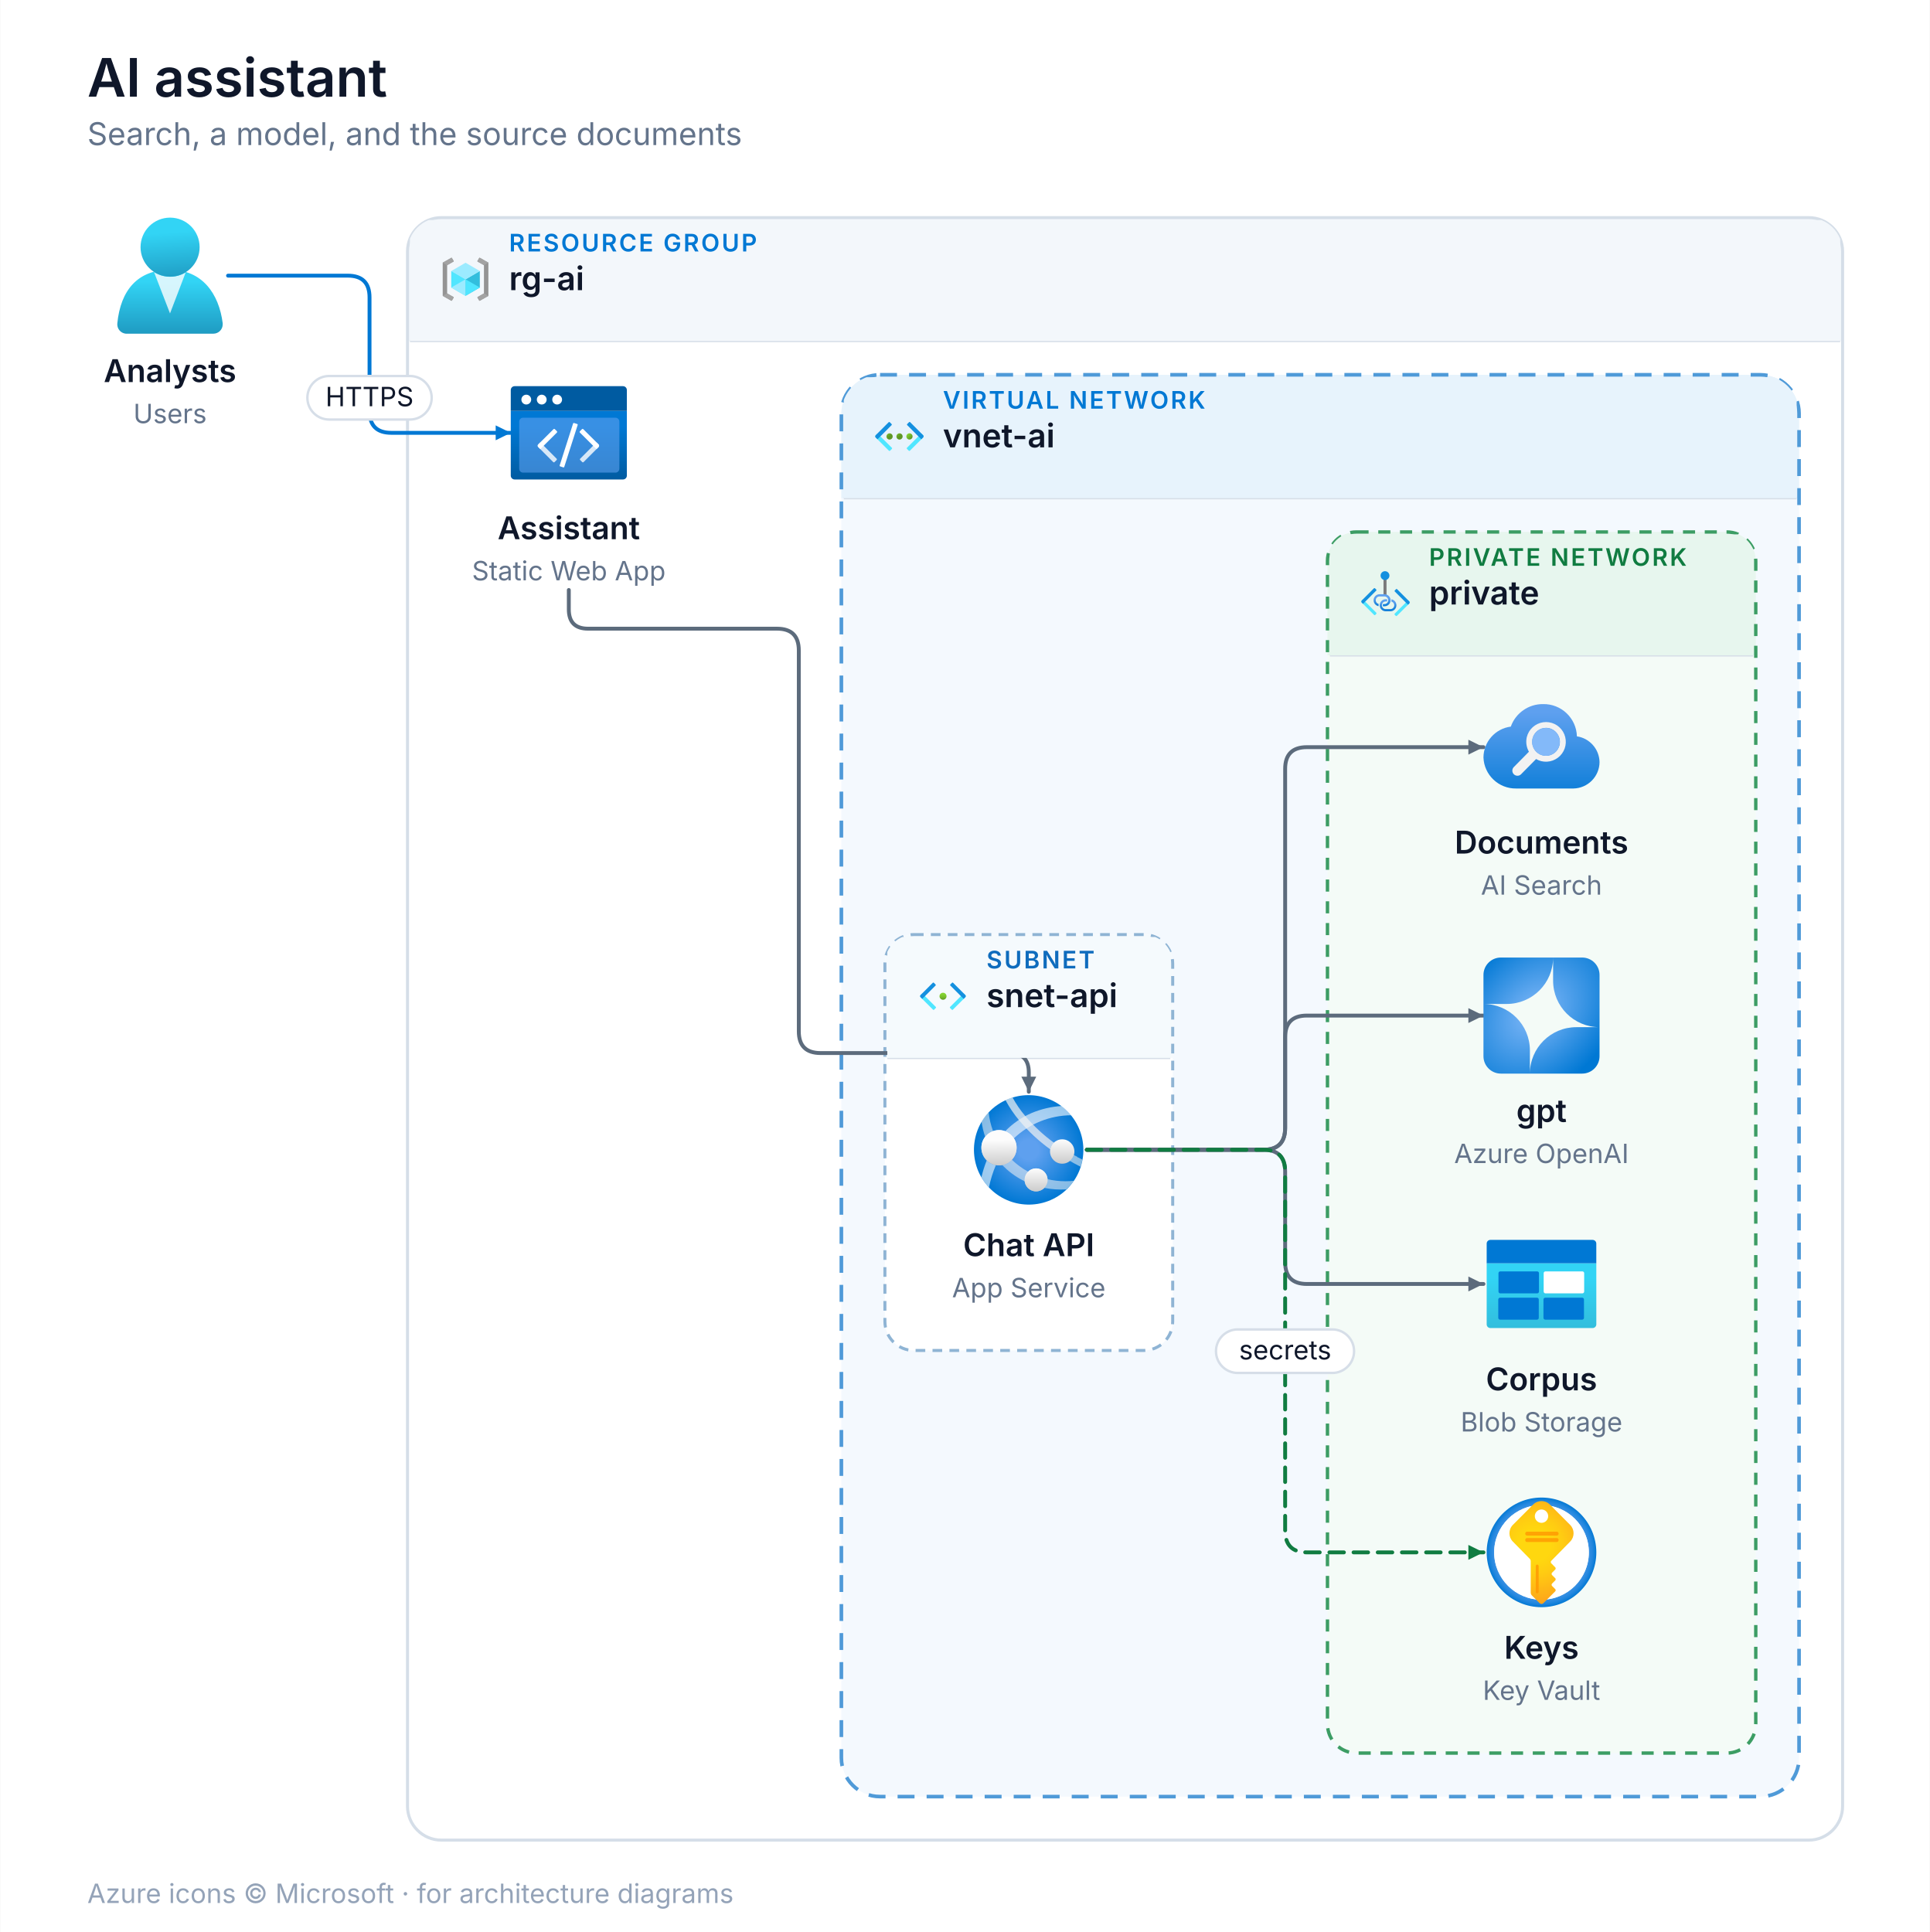
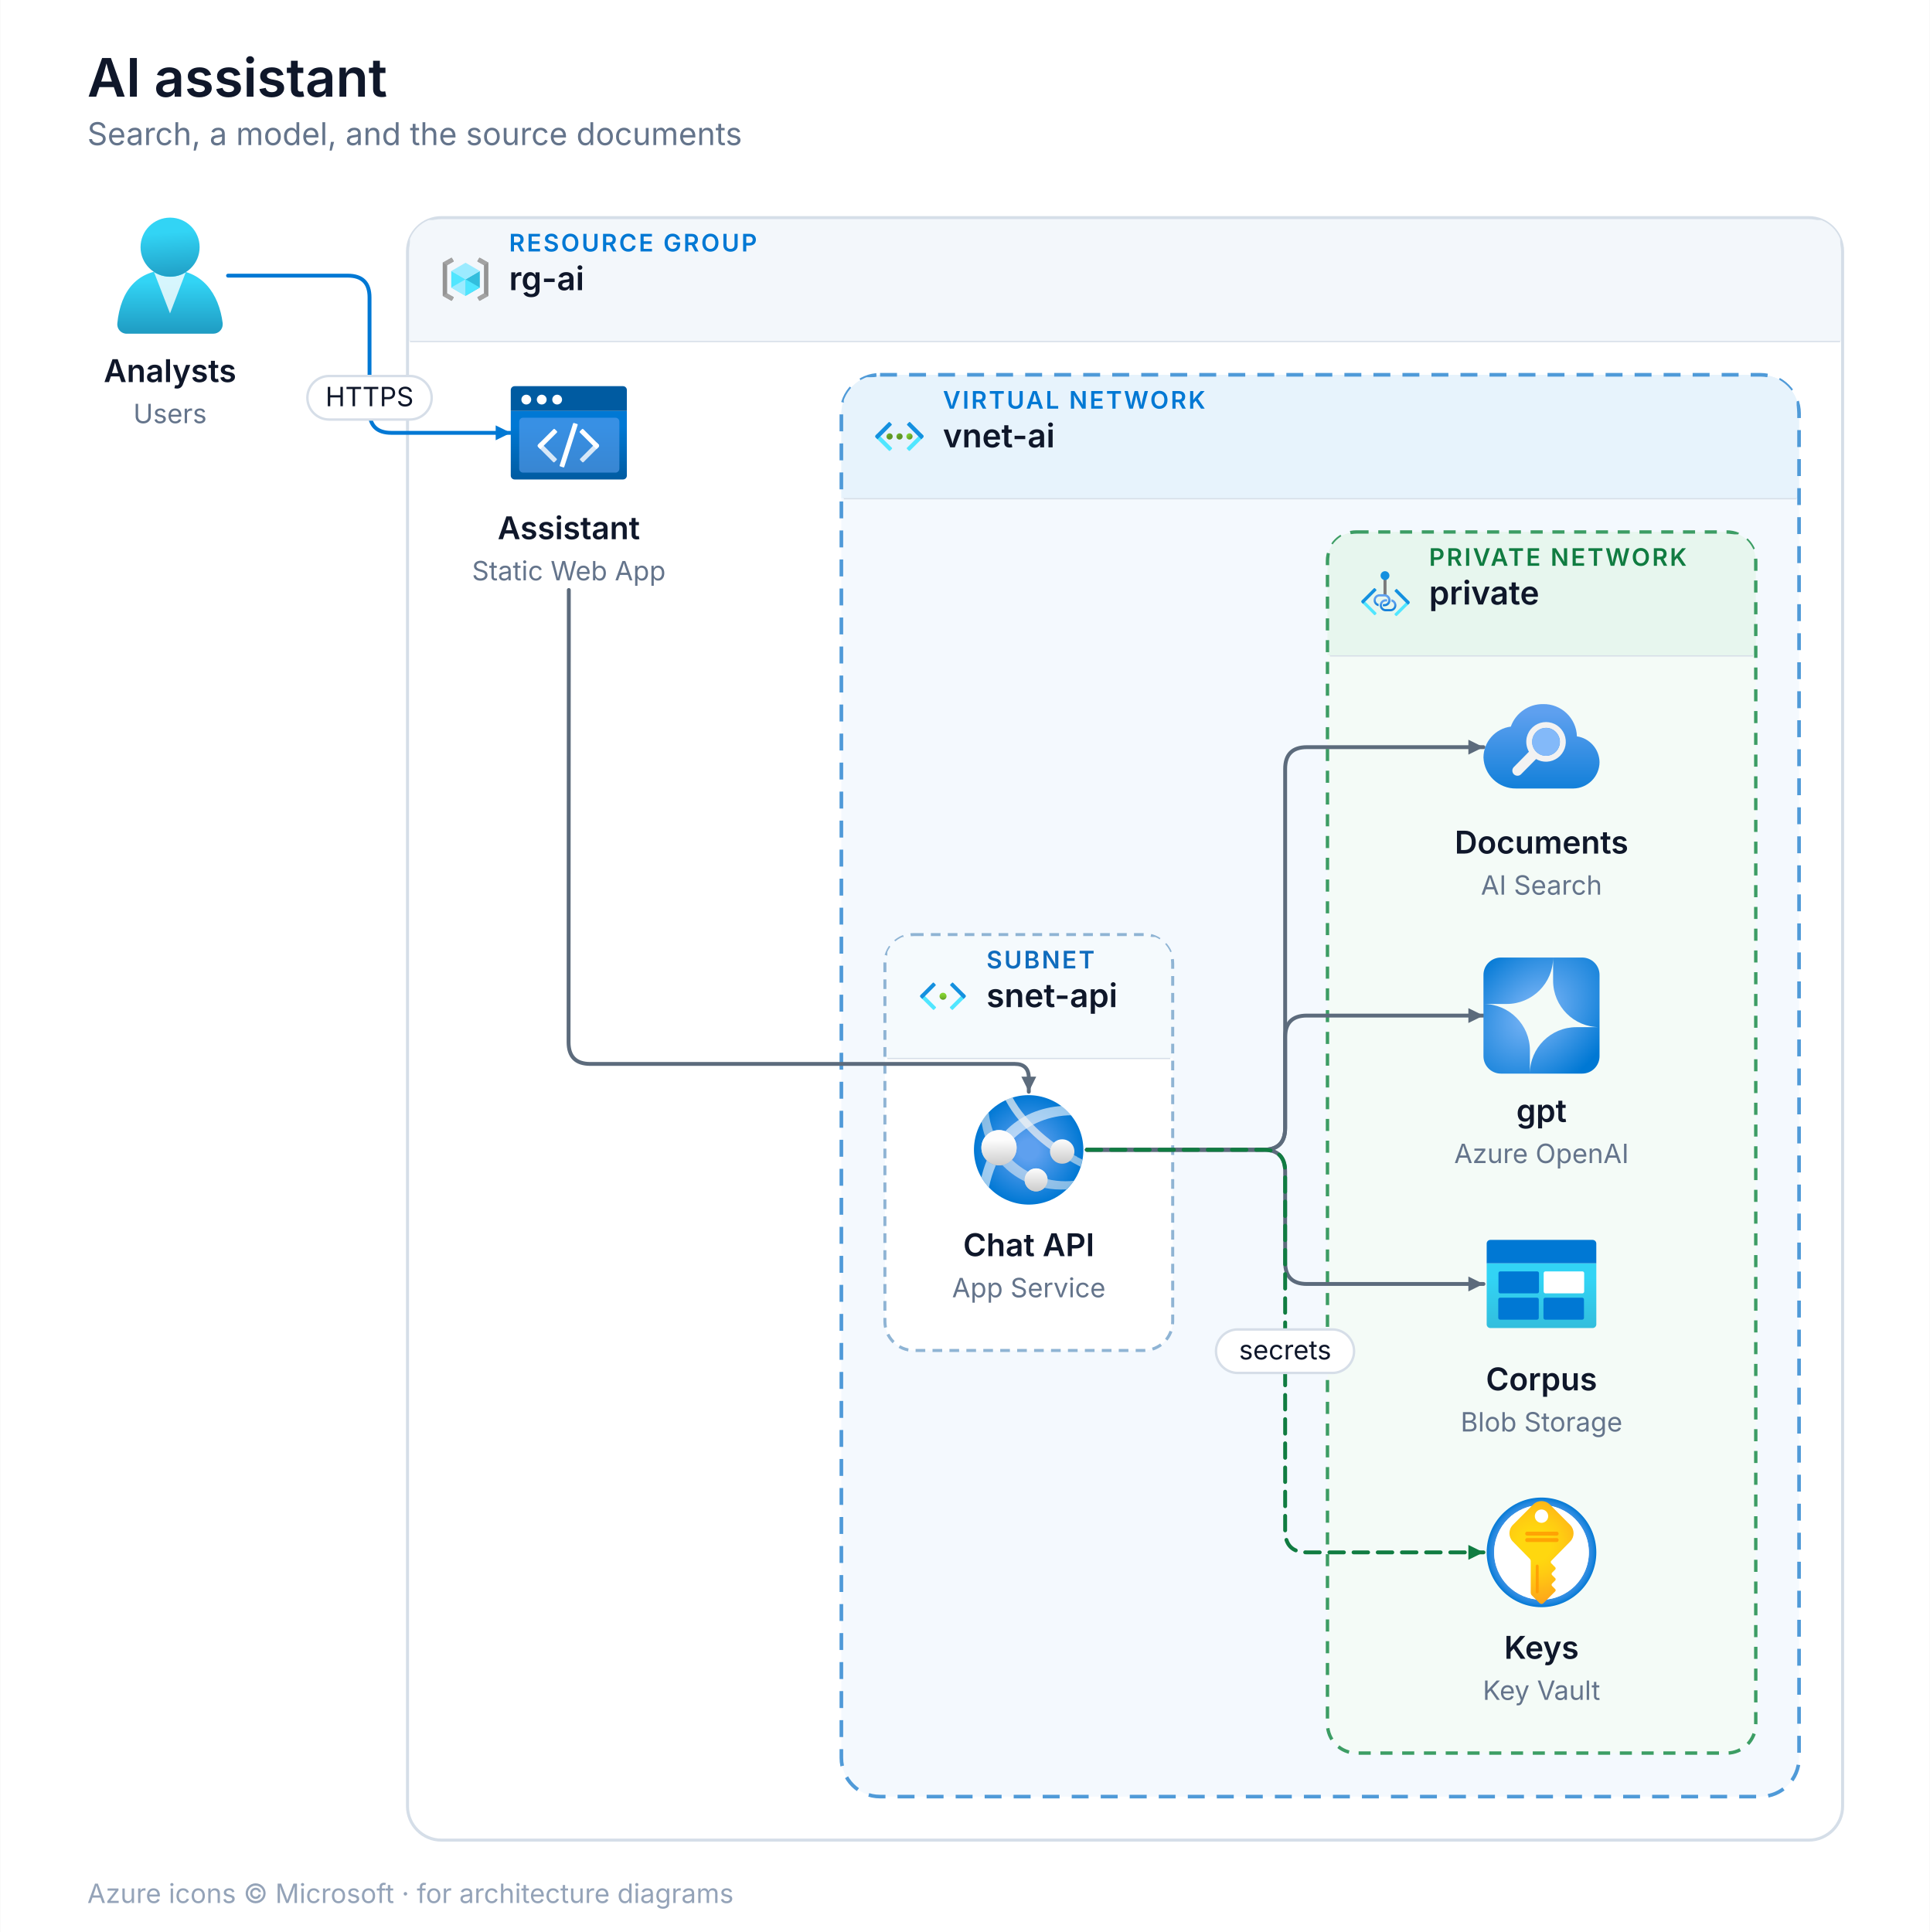
<svg xmlns="http://www.w3.org/2000/svg" width="798" height="799" viewBox="0 0 797.8 799.0" role="img" text-rendering="optimizeLegibility">
  <rect width="100%" height="100%" fill="#FFFFFF" />
  <defs>
    <marker id="arrow-0078D4" viewBox="0 0 10 10" refX="8.6" refY="5" markerWidth="8" markerHeight="8" orient="auto-start-reverse" markerUnits="userSpaceOnUse">
      <path d="M0.8 1.15 L8.6 5 L0.8 8.85 Z" fill="#0078D4" />
    </marker>
    <marker id="arrow-107C41" viewBox="0 0 10 10" refX="8.6" refY="5" markerWidth="8" markerHeight="8" orient="auto-start-reverse" markerUnits="userSpaceOnUse">
      <path d="M0.8 1.15 L8.6 5 L0.8 8.85 Z" fill="#107C41" />
    </marker>
    <marker id="arrow-5C6B7C" viewBox="0 0 10 10" refX="8.6" refY="5" markerWidth="8" markerHeight="8" orient="auto-start-reverse" markerUnits="userSpaceOnUse">
      <path d="M0.8 1.15 L8.6 5 L0.8 8.85 Z" fill="#5C6B7C" />
    </marker>
    <clipPath id="clip1">
      <rect x="168.4" y="90.0" width="593.4" height="671.0" rx="14" />
    </clipPath>
    <clipPath id="clip2">
      <rect x="347.8" y="155.0" width="396.0" height="588.0" rx="16" />
    </clipPath>
    <clipPath id="clip3">
      <rect x="365.8" y="386.5" width="119.0" height="172.0" rx="12" />
    </clipPath>
    <clipPath id="clip4">
      <rect x="548.8" y="220.0" width="177.1" height="505.0" rx="12" />
    </clipPath>
  </defs>
  <g clip-path="url(#clip1)">
    <rect x="168.4" y="90.0" width="593.4" height="671.0" fill="#FFFFFF" />
    <rect x="168.4" y="90.0" width="593.4" height="51.0" fill="#F3F7FB" />
  </g>
  <rect x="168.4" y="90.0" width="593.4" height="671.0" rx="14" ry="14" fill="none" stroke="#D5DEE8" stroke-width="1.25" />
  <line x1="169.4" y1="141.0" x2="760.8" y2="141.0" stroke="#D6DEE8" stroke-width="1" />
  <g clip-path="url(#clip2)">
    <rect x="347.8" y="155.0" width="396.0" height="588.0" fill="#F4F9FE" />
    <rect x="347.8" y="155.0" width="396.0" height="51.0" fill="#E7F3FC" />
  </g>
  <rect x="347.8" y="155.0" width="396.0" height="588.0" rx="16" ry="16" fill="none" stroke="#4F9AD8" stroke-width="1.5" stroke-dasharray="7 5" />
  <line x1="348.8" y1="206.0" x2="742.8" y2="206.0" stroke="#D6DEE8" stroke-width="1" />
  <g clip-path="url(#clip3)">
    <rect x="365.8" y="386.5" width="119.0" height="172.0" fill="#FFFFFF" />
    <rect x="365.8" y="386.5" width="119.0" height="51.0" fill="#F5FAFD" />
  </g>
  <rect x="365.8" y="386.5" width="119.0" height="172.0" rx="12" ry="12" fill="none" stroke="#8FB4D4" stroke-width="1.25" stroke-dasharray="4 3" />
  <line x1="366.8" y1="437.5" x2="483.8" y2="437.5" stroke="#D6DEE8" stroke-width="1" />
  <g clip-path="url(#clip4)">
    <rect x="548.8" y="220.0" width="177.1" height="505.0" fill="#F4FBF7" />
    <rect x="548.8" y="220.0" width="177.1" height="51.0" fill="#E7F6EE" />
  </g>
  <rect x="548.8" y="220.0" width="177.1" height="505.0" rx="12" ry="12" fill="none" stroke="#3C9D64" stroke-width="1.4" stroke-dasharray="5 4" />
  <line x1="549.8" y1="271.0" x2="724.8" y2="271.0" stroke="#D6DEE8" stroke-width="1" />
  <path d="M 94.2 114.0 L 143.7 114.0 Q 152.7 114.0 152.7 123.0 L 152.7 170.0 Q 152.7 179.0 161.7 179.0 L 211.1 179.0" fill="none" stroke="#0078D4" stroke-width="1.6" stroke-linecap="round" stroke-linejoin="round" marker-end="url(#arrow-0078D4)" />
-   <path d="M 235.1 244.0 L 235.1 252.0 Q 235.1 260.0 243.1 260.0 L 321.2 260.0 Q 330.2 260.0 330.2 269.0 L 330.2 426.5 Q 330.2 435.5 339.2 435.5 L 417.3 435.5 Q 425.3 435.5 425.3 443.5 L 425.3 451.5" fill="none" stroke="#5C6B7C" stroke-width="1.6" stroke-linecap="round" stroke-linejoin="round" marker-end="url(#arrow-5C6B7C)" />
+   <path d="M 235.1 244.0 L 235.1 252.0 Q 235.1 260.0 235.1 268.0 L 235.0 431.0 Q 235.0 440.0 244.0 440.0 L 419.5 440.0 Q 425.3 440.0 425.3 445.8 L 425.3 451.5" fill="none" stroke="#5C6B7C" stroke-width="1.6" stroke-linecap="round" stroke-linejoin="round" marker-end="url(#arrow-5C6B7C)" />
  <path d="M 449.3 475.5 L 522.3 475.5 Q 531.3 475.5 531.3 466.5 L 531.3 318.0 Q 531.3 309.0 540.3 309.0 L 613.3 309.0" fill="none" stroke="#5C6B7C" stroke-width="1.6" stroke-linecap="round" stroke-linejoin="round" marker-end="url(#arrow-5C6B7C)" />
  <path d="M 449.3 475.5 L 522.3 475.5 Q 531.3 475.5 531.3 466.5 L 531.3 429.0 Q 531.3 420.0 540.3 420.0 L 613.3 420.0" fill="none" stroke="#5C6B7C" stroke-width="1.6" stroke-linecap="round" stroke-linejoin="round" marker-end="url(#arrow-5C6B7C)" />
  <path d="M 449.3 475.5 L 522.3 475.5 Q 531.3 475.5 531.3 484.5 L 531.3 522.0 Q 531.3 531.0 540.3 531.0 L 613.3 531.0" fill="none" stroke="#5C6B7C" stroke-width="1.6" stroke-linecap="round" stroke-linejoin="round" marker-end="url(#arrow-5C6B7C)" />
  <path d="M 449.3 475.5 L 522.3 475.5 Q 531.3 475.5 531.3 484.5 L 531.3 633.0 Q 531.3 642.0 540.3 642.0 L 613.3 642.0" fill="none" stroke="#107C41" stroke-width="1.6" stroke-linecap="round" stroke-linejoin="round" stroke-dasharray="6 4" marker-end="url(#arrow-107C41)" />
  <g clip-path="url(#clip1)">
    <rect x="169.4" y="91.0" width="591.4" height="50.0" fill="#F3F7FB" />
  </g>
  <svg x="182.4" y="105.5" width="20.0" height="20.0" viewBox="0 0 18 18" preserveAspectRatio="xMidYMid meet" overflow="visible">
    <g>
      <g>
        <path d="M.5,15.08a.16.16,0,0,0,.08.14l1.16.65L3.7,17a.17.17,0,0,0,.23-.06l.66-1.12a.16.16,0,0,0-.06-.21l-2.3-1.3a.17.17,0,0,1-.08-.14V3.85a.16.16,0,0,1,.08-.14l2.3-1.3a.16.16,0,0,0,.06-.21L3.93,1.08A.17.17,0,0,0,3.7,1L1.78,2.11l-1.2.67a.16.16,0,0,0-.08.14V15.08Z" fill="#949494" />
        <path d="M2.14,3.77l.06-.06,2.3-1.3a.14.14,0,0,0,.06-.21L3.9,1.08A.15.15,0,0,0,3.68,1L1.75,2.11.56,2.78s-.05,0-.06.06l.9.51Z" fill="#a3a3a3" />
        <path d="M4.5,15.59l-2.3-1.3a.22.22,0,0,1-.07-.09l-1.62,1,.05,0,1.15.65,2,1.11a.15.15,0,0,0,.22-.06l.66-1.12A.14.14,0,0,0,4.5,15.59Z" fill="#a3a3a3" />
      </g>
      <path d="M17.5,15.08a.16.16,0,0,1-.08.14l-1.16.65L14.3,17a.17.17,0,0,1-.23-.06l-.66-1.12a.16.16,0,0,1,.06-.21l2.3-1.3a.17.17,0,0,0,.08-.14V3.85a.16.16,0,0,0-.08-.14l-2.3-1.3a.16.16,0,0,1-.06-.21l.66-1.12A.17.17,0,0,1,14.3,1l1.92,1.09,1.2.67a.16.16,0,0,1,.08.14V15.08Z" fill="#949494" />
      <path d="M15.86,3.77l-.06-.06-2.3-1.3a.14.14,0,0,1-.06-.21l.66-1.12A.15.15,0,0,1,14.32,1l1.93,1.09,1.19.67s0,0,.06.06l-.9.51Z" fill="#a3a3a3" />
      <path d="M13.5,15.59l2.3-1.3a.22.22,0,0,0,.07-.09l1.62,1,0,0-1.15.65-2,1.11a.15.15,0,0,1-.22-.06l-.66-1.12A.14.14,0,0,1,13.5,15.59Z" fill="#a3a3a3" />
      <polygon points="14.31 5.93 14.31 12.07 8.99 15.16 8.99 9.01 14.31 5.93" fill="#32bedd" />
      <polygon points="14.31 5.93 9 9.02 3.68 5.93 9 2.84 14.31 5.93" fill="#9cebff" />
      <polygon points="8.99 9.02 8.99 15.16 3.68 12.07 3.68 5.93 8.99 9.02" fill="#50e6ff" />
      <polygon points="3.68 12.07 8.99 9.01 8.99 15.16 3.68 12.07" fill="#9cebff" />
      <polygon points="14.31 12.07 8.99 9.01 8.99 15.16 14.31 12.07" fill="#50e6ff" />
    </g>
  </svg>
  <text x="210.4" y="104.0" fill="#0078D4" font-family="&quot;Segoe UI&quot;, Inter, &quot;Helvetica Neue&quot;, Arial, sans-serif" font-size="10" font-weight="600" letter-spacing="0.08em">RESOURCE GROUP</text>
  <text x="210.4" y="120.0" fill="#0F172A" font-family="&quot;Segoe UI&quot;, Inter, &quot;Helvetica Neue&quot;, Arial, sans-serif" font-size="13.5" font-weight="600">rg-ai</text>
  <g clip-path="url(#clip2)">
    <rect x="348.8" y="156.0" width="394.0" height="50.0" fill="#E7F3FC" />
  </g>
  <svg x="361.8" y="170.5" width="20.0" height="20.0" viewBox="0 0 18 18" preserveAspectRatio="xMidYMid meet" overflow="visible">
    <defs>
      <linearGradient id="g6f020fb7e-2243-4501-8153-5d69bd3c34f7" x1="9.88" y1="8.59" x2="11.52" y2="10.23" gradientTransform="translate(2.03 -0.4) rotate(-0.08)" gradientUnits="userSpaceOnUse">
        <stop offset="0" stop-color="#86d633" />
        <stop offset="1" stop-color="#5e9624" />
      </linearGradient>
      <linearGradient id="g6b3c2bc94-8c7c-48a2-9719-6ee899a43a97" x1="6.18" y1="8.59" x2="7.81" y2="10.23" gradientUnits="userSpaceOnUse">
        <stop offset="0" stop-color="#86d633" />
        <stop offset="1" stop-color="#5e9624" />
      </linearGradient>
      <linearGradient id="g6e900c35d-0958-4d4f-b28f-302eeaaf52f5" x1="2.48" y1="8.59" x2="4.11" y2="10.23" gradientUnits="userSpaceOnUse">
        <stop offset="0" stop-color="#86d633" />
        <stop offset="1" stop-color="#5e9624" />
      </linearGradient>
    </defs>
    <circle cx="12.74" cy="8.99" r="1.16" fill="url(#g6f020fb7e-2243-4501-8153-5d69bd3c34f7)" />
    <circle cx="9.04" cy="9" r="1.16" fill="url(#g6b3c2bc94-8c7c-48a2-9719-6ee899a43a97)" />
    <circle cx="5.34" cy="9" r="1.16" fill="url(#g6e900c35d-0958-4d4f-b28f-302eeaaf52f5)" />
    <path d="M2.61,7.28h.94a.3.3,0,0,1,.3.3v6.94a.6.6,0,0,1-.6.6H2.31a0,0,0,0,1,0,0V7.58a.3.3,0,0,1,.3-.3Z" transform="translate(13.18 16.93) rotate(134.92)" fill="#50e6ff" />
    <path d="M2.56,2.91H3.5a.3.3,0,0,1,.3.3v7.43a0,0,0,0,1,0,0H2.86a.6.6,0,0,1-.6-.6V3.21a.3.3,0,0,1,.3-.3Z" transform="translate(5.66 -0.16) rotate(44.92)" fill="#1490df" />
    <path d="M14.15,7.28h.94a.6.6,0,0,1,.6.6v6.94a.3.3,0,0,1-.3.3h-.94a.3.3,0,0,1-.3-.3V7.28a0,0,0,0,1,0,0Z" transform="translate(12.32 -7.28) rotate(45.08)" fill="#50e6ff" />
    <path d="M14.81,2.91h.94a0,0,0,0,1,0,0v7.43a.3.3,0,0,1-.3.3H14.5a.3.3,0,0,1-.3-.3V3.51a.6.6,0,0,1,.6-.6Z" transform="translate(30.36 0.99) rotate(135.08)" fill="#1490df" />
  </svg>
  <text x="389.8" y="169.0" fill="#0078D4" font-family="&quot;Segoe UI&quot;, Inter, &quot;Helvetica Neue&quot;, Arial, sans-serif" font-size="10" font-weight="600" letter-spacing="0.08em">VIRTUAL NETWORK</text>
  <text x="389.8" y="185.0" fill="#0F172A" font-family="&quot;Segoe UI&quot;, Inter, &quot;Helvetica Neue&quot;, Arial, sans-serif" font-size="13.5" font-weight="600">vnet-ai</text>
  <g clip-path="url(#clip3)">
    <rect x="366.8" y="387.5" width="117.0" height="50.0" fill="#F5FAFD" />
  </g>
  <svg x="379.8" y="402.0" width="20.0" height="20.0" viewBox="0 0 18 18" preserveAspectRatio="xMidYMid meet" overflow="visible">
    <defs>
      <linearGradient id="g7bceb60dd-8b8c-4098-94f8-aeb4db2edaef" x1="9.033" y1="10.305" x2="9.033" y2="7.695" gradientUnits="userSpaceOnUse">
        <stop offset="0" stop-color="#5e9624" />
        <stop offset="0.241" stop-color="#6fb02a" />
        <stop offset="0.501" stop-color="#7cc52f" />
        <stop offset="0.756" stop-color="#83d232" />
        <stop offset="1" stop-color="#86d633" />
      </linearGradient>
    </defs>
    <g id="g7ac75c21e-2a93-464f-8048-f1518dab8b75">
      <g>
        <path d="M9.031,7.7A1.305,1.305,0,1,0,10.338,9,1.305,1.305,0,0,0,9.031,7.7Z" fill="url(#g7bceb60dd-8b8c-4098-94f8-aeb4db2edaef)" />
        <g>
          <path d="M2.961,7.374h.888a.284.284,0,0,1,.284.284v6.551a.568.568,0,0,1-.568.568H2.677a0,0,0,0,1,0,0V7.659A.284.284,0,0,1,2.961,7.374Z" transform="translate(13.653 16.485) rotate(134.919)" fill="#50e6ff" />
          <path d="M2.913,3.244H3.8a.284.284,0,0,1,.284.284v7.015a0,0,0,0,1,0,0H3.2a.568.568,0,0,1-.568-.568V3.528a.284.284,0,0,1,.284-.284Z" transform="translate(5.847 -0.358) rotate(44.919)" fill="#1490df" />
          <path d="M13.867,7.374h.888a.568.568,0,0,1,.568.568v6.551a.284.284,0,0,1-.284.284h-.888a.284.284,0,0,1-.284-.284V7.374a0,0,0,0,1,0,0Z" transform="translate(12.132 -7.079) rotate(45.081)" fill="#50e6ff" />
          <path d="M14.483,3.244h.888a0,0,0,0,1,0,0v7.015a.284.284,0,0,1-.284.284H14.2a.284.284,0,0,1-.284-.284V3.812a.568.568,0,0,1,.568-.568Z" transform="translate(29.879 1.435) rotate(135.081)" fill="#1490df" />
        </g>
      </g>
    </g>
  </svg>
  <text x="407.8" y="400.5" fill="#0F6CBD" font-family="&quot;Segoe UI&quot;, Inter, &quot;Helvetica Neue&quot;, Arial, sans-serif" font-size="10" font-weight="600" letter-spacing="0.08em">SUBNET</text>
  <text x="407.8" y="416.5" fill="#0F172A" font-family="&quot;Segoe UI&quot;, Inter, &quot;Helvetica Neue&quot;, Arial, sans-serif" font-size="13.5" font-weight="600">snet-api</text>
  <g clip-path="url(#clip4)">
    <rect x="549.8" y="221.0" width="175.1" height="50.0" fill="#E7F6EE" />
  </g>
  <svg x="562.8" y="235.5" width="20.0" height="20.0" viewBox="0 0 18 18" preserveAspectRatio="xMidYMid meet" overflow="visible">
    <defs>
      <linearGradient id="g8fd061228-22be-425e-9131-0b8cca0e5d17" x1="7.699" y1="259.22" x2="7.699" y2="263.711" gradientTransform="translate(0 -250)" gradientUnits="userSpaceOnUse">
        <stop offset="0.23" stop-color="#5ea0ef" />
        <stop offset="0.32" stop-color="#5b9fee" />
        <stop offset="0.48" stop-color="#509aeb" />
        <stop offset="0.57" stop-color="#3f92e6" />
        <stop offset="0.75" stop-color="#2688df" />
        <stop offset="0.93" stop-color="#127fd9" />
      </linearGradient>
      <linearGradient id="g8ea9649a6-04b5-47d6-8247-ed3ab9ff9d06" x1="9.927" y1="261.091" x2="9.927" y2="265.582" gradientTransform="translate(0 -250)" gradientUnits="userSpaceOnUse">
        <stop offset="0.02" stop-color="#5ea0ef" />
        <stop offset="0.14" stop-color="#5b9fee" />
        <stop offset="0.23" stop-color="#5b9fee" />
        <stop offset="0.34" stop-color="#509aeb" />
        <stop offset="0.44" stop-color="#3f92e6" />
        <stop offset="0.63" stop-color="#2688df" />
        <stop offset="0.93" stop-color="#127fd9" />
      </linearGradient>
    </defs>
    <path d="M8.252,2.521H9.374V9.594H8.252Z" fill="#7a7a7a" />
    <path d="M10.459,2.3A1.647,1.647,0,1,1,8.813.65h0A1.646,1.646,0,0,1,10.459,2.3Z" fill="#1490df" />
    <path d="M8.588,9.22h-1.8a2.246,2.246,0,0,0-.348,4.461,2.415,2.415,0,0,1,.022-.835,1.418,1.418,0,0,1,.326-2.8h1.8a1.422,1.422,0,0,1,0,2.844H8.094a1.078,1.078,0,0,0-.1.45,1.022,1.022,0,0,0,.071.374h.527a2.246,2.246,0,1,0,0-4.491Z" fill="url(#g8fd061228-22be-425e-9131-0b8cca0e5d17)" />
    <path d="M11.182,11.121a2.642,2.642,0,0,1,.026.344,2.317,2.317,0,0,1-.049.491,1.418,1.418,0,0,1-.325,2.8h-1.8a1.423,1.423,0,0,1,0-2.845h.494a1.042,1.042,0,0,0,.1-.449,1.018,1.018,0,0,0-.071-.374H9.037a2.246,2.246,0,0,0,0,4.491h1.8a2.246,2.246,0,0,0,.348-4.461Z" fill="url(#g8ea9649a6-04b5-47d6-8247-ed3ab9ff9d06)" />
    <path d="M5.58,16.525l-.412.415a.28.28,0,0,1-.4,0l-4.607-4.6a.566.566,0,0,1,0-.8l.416-.412,5,4.992a.276.276,0,0,1,0,.391h0Z" fill="#50e6ff" />
    <path d="M5.082,7.02l.46.46a.282.282,0,0,1,0,.4L.625,12.809l-.461-.457a.566.566,0,0,1,0-.8L4.685,7.02A.28.28,0,0,1,5.082,7.02Z" fill="#1490df" />
    <path d="M12.417,16.851a.278.278,0,0,1-.006-.392h0l.006,0,5-4.989.416.416a.566.566,0,0,1,0,.8l-4.611,4.588a.277.277,0,0,1-.391.006h0l-.006-.005Z" fill="#50e6ff" />
    <path d="M13.311,7.349l4.525,4.536a.563.563,0,0,1,0,.793l-.461.46L12.454,8.206a.289.289,0,0,1,0-.4l.46-.456A.282.282,0,0,1,13.311,7.349Z" fill="#1490df" />
  </svg>
  <text x="590.8" y="234.0" fill="#107C41" font-family="&quot;Segoe UI&quot;, Inter, &quot;Helvetica Neue&quot;, Arial, sans-serif" font-size="10" font-weight="600" letter-spacing="0.08em">PRIVATE NETWORK</text>
  <text x="590.8" y="250.0" fill="#0F172A" font-family="&quot;Segoe UI&quot;, Inter, &quot;Helvetica Neue&quot;, Arial, sans-serif" font-size="13.5" font-weight="600">private</text>
  <svg x="46.2" y="90.0" width="48.0" height="48.0" viewBox="0 0 18 18" preserveAspectRatio="xMidYMid meet" overflow="visible">
    <defs>
      <linearGradient id="n9be92901b-ec33-4c65-adf1-9b0eed06d677" x1="9" y1="6.88" x2="9" y2="20.45" gradientUnits="userSpaceOnUse">
        <stop offset="0.22" stop-color="#32d4f5" />
        <stop offset="1" stop-color="#198ab3" />
      </linearGradient>
      <linearGradient id="n9b46fc246-25d8-4398-8779-1042e8cacae7" x1="8.61" y1="-0.4" x2="9.6" y2="11.92" gradientUnits="userSpaceOnUse">
        <stop offset="0.22" stop-color="#32d4f5" />
        <stop offset="1" stop-color="#198ab3" />
      </linearGradient>
    </defs>
    <path d="M15.72,18a1.45,1.45,0,0,0,1.45-1.45.47.47,0,0,0,0-.17C16.59,11.81,14,8.09,9,8.09S1.34,11.24.83,16.39A1.46,1.46,0,0,0,2.14,18H15.72Z" fill="url(#n9be92901b-ec33-4c65-adf1-9b0eed06d677)" />
    <path d="M9,9.17a4.59,4.59,0,0,1-2.48-.73L9,14.86l2.44-6.38A4.53,4.53,0,0,1,9,9.17Z" fill="#fff" opacity="0.8" />
    <circle cx="9.01" cy="4.58" r="4.58" fill="url(#n9b46fc246-25d8-4398-8779-1042e8cacae7)" />
  </svg>
  <text x="70.2" y="158.0" text-anchor="middle" fill="#0F172A" font-family="&quot;Segoe UI&quot;, Inter, &quot;Helvetica Neue&quot;, Arial, sans-serif" font-size="13" font-weight="600">Analysts</text>
  <text x="70.2" y="175.0" text-anchor="middle" fill="#64748B" font-family="&quot;Segoe UI&quot;, Inter, &quot;Helvetica Neue&quot;, Arial, sans-serif" font-size="11">Users</text>
  <svg x="211.1" y="155.0" width="48.0" height="48.0" viewBox="0 0 18 18" preserveAspectRatio="xMidYMid meet" overflow="visible">
    <defs>
      <linearGradient id="n10e6ad4df9-0ab7-4b49-9706-620b42380f0b" x1="9" y1="16.236" x2="9" y2="5.599" gradientUnits="userSpaceOnUse">
        <stop offset="0" stop-color="#005ba1" />
        <stop offset="0.775" stop-color="#0078d4" />
      </linearGradient>
    </defs>
    <g id="n10e7885b9c-9714-4276-bd41-591cb7e086a5">
      <path d="M0,5.6H18a0,0,0,0,1,0,0V15.635a.6.6,0,0,1-.6.6H.6a.6.6,0,0,1-.6-.6V5.6A0,0,0,0,1,0,5.6Z" fill="url(#n10e6ad4df9-0ab7-4b49-9706-620b42380f0b)" />
      <rect x="1.309" y="6.657" width="15.527" height="8.514" rx="0.6" fill="#5ea0ef" opacity="0.6" />
      <path d="M.6,1.764H17.4a.6.6,0,0,1,.6.6V5.6a0,0,0,0,1,0,0H0a0,0,0,0,1,0,0V2.365A.6.6,0,0,1,.6,1.764Z" fill="#005ba1" />
      <path d="M7.109,13.217l-.321.32a.144.144,0,0,1-.205,0L4.258,11.205a.29.29,0,0,1,0-.41l.321-.32L7.11,13.012A.145.145,0,0,1,7.109,13.217Zm3.653,0,.321.32a.144.144,0,0,0,.205,0l2.325-2.332a.29.29,0,0,0,0-.41l-.322-.32-2.53,2.537A.145.145,0,0,0,10.762,13.217Z" fill="#fff" opacity="0.8" />
      <path d="M6.831,8.433l.32.321a.144.144,0,0,1,0,.205L4.576,11.527l-.32-.322a.289.289,0,0,1,0-.41l2.37-2.363A.145.145,0,0,1,6.831,8.433Zm4.207,0-.32.321a.144.144,0,0,0,0,.205l2.575,2.568.32-.321a.292.292,0,0,0,0-.411l-2.37-2.362A.144.144,0,0,0,11.038,8.434Z" fill="#fff" />
      <path d="M8.159,14.363,7.646,14.2a.105.105,0,0,1-.067-.131L9.669,7.54a.1.1,0,0,1,.13-.067l.513.164a.1.1,0,0,1,.067.13L8.289,14.3A.1.1,0,0,1,8.159,14.363Z" fill="#fff" />
      <path d="M3.166,3.847a.76.76,0,1,1-.76-.76A.76.76,0,0,1,3.166,3.847ZM4.8,3.087a.76.76,0,1,0,.76.76A.76.76,0,0,0,4.8,3.087Zm2.393,0a.76.76,0,1,0,.76.76A.76.76,0,0,0,7.191,3.087Z" fill="#fff" />
    </g>
  </svg>
  <text x="235.1" y="223.0" text-anchor="middle" fill="#0F172A" font-family="&quot;Segoe UI&quot;, Inter, &quot;Helvetica Neue&quot;, Arial, sans-serif" font-size="13" font-weight="600">Assistant</text>
  <text x="235.1" y="240.0" text-anchor="middle" fill="#64748B" font-family="&quot;Segoe UI&quot;, Inter, &quot;Helvetica Neue&quot;, Arial, sans-serif" font-size="11">Static Web App</text>
  <svg x="401.3" y="451.5" width="48.0" height="48.0" viewBox="0 0 18 18" preserveAspectRatio="xMidYMid meet" overflow="visible">
    <defs>
      <radialGradient id="n11e2cf8746-c9a8-4eee-86c2-4951983c6032" cx="13428.81" cy="3518.86" r="56.67" gradientTransform="translate(-2005.33 -518.83) scale(0.15)" gradientUnits="userSpaceOnUse">
        <stop offset="0.18" stop-color="#5ea0ef" />
        <stop offset="1" stop-color="#0078d4" />
      </radialGradient>
      <linearGradient id="n11bdd213dd-d313-473c-8ff4-0133fd3a9033" x1="4.4" y1="11.48" x2="4.37" y2="7.53" gradientUnits="userSpaceOnUse">
        <stop offset="0" stop-color="#ccc" />
        <stop offset="1" stop-color="#fcfcfc" />
      </linearGradient>
      <linearGradient id="n11afcc63c5-3649-4476-a742-bcb53a569f3c" x1="10.13" y1="15.45" x2="10.13" y2="11.9" gradientUnits="userSpaceOnUse">
        <stop offset="0" stop-color="#ccc" />
        <stop offset="1" stop-color="#fcfcfc" />
      </linearGradient>
      <linearGradient id="n11bd873f0b-9954-4aa5-a3df-9f4c64e8729d" x1="14.18" y1="11.15" x2="14.18" y2="7.38" gradientUnits="userSpaceOnUse">
        <stop offset="0" stop-color="#ccc" />
        <stop offset="1" stop-color="#fcfcfc" />
      </linearGradient>
    </defs>
    <path id="n11ee75dd06-1aca-4f76-9d11-d05a284020ad" d="M14.21,15.72A8.5,8.5,0,0,1,3.79,2.28l.09-.06a8.5,8.5,0,0,1,10.33,13.5" fill="url(#n11e2cf8746-c9a8-4eee-86c2-4951983c6032)" />
    <path d="M6.69,7.23A13,13,0,0,1,15.6,3.65a8.47,8.47,0,0,0-1.49-1.44,14.34,14.34,0,0,0-4.69,1.1A12.54,12.54,0,0,0,5.34,6.13,2.76,2.76,0,0,1,6.69,7.23Z" fill="#fff" opacity="0.6" />
    <path d="M2.48,10.65a17.86,17.86,0,0,0-.83,2.62,7.82,7.82,0,0,0,.62.92c.18.23.35.44.55.65A17.94,17.94,0,0,1,3.9,11.37,2.76,2.76,0,0,1,2.48,10.65Z" fill="#fff" opacity="0.6" />
    <path d="M3.46,6.11a12,12,0,0,1-.69-2.94,8.15,8.15,0,0,0-1.1,1.45A12.69,12.69,0,0,0,2.24,7,2.69,2.69,0,0,1,3.46,6.11Z" fill="#f2f2f2" opacity="0.55" />
    <circle cx="4.38" cy="8.68" r="2.73" fill="url(#n11bdd213dd-d313-473c-8ff4-0133fd3a9033)" />
    <path d="M8.36,13.67A1.77,1.77,0,0,1,8.9,12.4a11.88,11.88,0,0,1-2.53-1.86,2.74,2.74,0,0,1-1.49.83,13.1,13.1,0,0,0,1.45,1.28A12.12,12.12,0,0,0,8.38,13.9,1.79,1.79,0,0,1,8.36,13.67Z" fill="#f2f2f2" opacity="0.55" />
    <path d="M14.66,13.88a12,12,0,0,1-2.76-.32.41.41,0,0,1,0,.11,1.75,1.75,0,0,1-.51,1.24,13.69,13.69,0,0,0,3.42.24A8.21,8.21,0,0,0,16,13.81,11.5,11.5,0,0,1,14.66,13.88Z" fill="#f2f2f2" opacity="0.55" />
    <circle cx="10.13" cy="13.67" r="1.78" fill="url(#n11afcc63c5-3649-4476-a742-bcb53a569f3c)" />
    <path d="M12.32,8.93a1.83,1.83,0,0,1,.61-1A25.5,25.5,0,0,1,8.47,3.79a16.91,16.91,0,0,1-2-2.92,7.64,7.64,0,0,0-1.09.42A18.14,18.14,0,0,0,7.53,4.47,26.44,26.44,0,0,0,12.32,8.93Z" fill="#f2f2f2" opacity="0.7" />
    <circle cx="14.18" cy="9.27" r="1.89" fill="url(#n11bd873f0b-9954-4aa5-a3df-9f4c64e8729d)" />
    <path d="M17.35,10.54,17,10.37l0,0-.3-.16-.06,0L16.38,10l-.07,0L16,9.8a1.76,1.76,0,0,1-.64.92c.12.08.25.15.38.22l.08.05.35.19,0,0,.86.45h0a8.63,8.63,0,0,0,.29-1.11Z" fill="#f2f2f2" opacity="0.55" />
    <circle cx="4.38" cy="8.68" r="2.73" fill="url(#n11bdd213dd-d313-473c-8ff4-0133fd3a9033)" />
    <circle cx="10.13" cy="13.67" r="1.78" fill="url(#n11afcc63c5-3649-4476-a742-bcb53a569f3c)" />
  </svg>
  <text x="425.3" y="519.5" text-anchor="middle" fill="#0F172A" font-family="&quot;Segoe UI&quot;, Inter, &quot;Helvetica Neue&quot;, Arial, sans-serif" font-size="13" font-weight="600">Chat API</text>
  <text x="425.3" y="536.5" text-anchor="middle" fill="#64748B" font-family="&quot;Segoe UI&quot;, Inter, &quot;Helvetica Neue&quot;, Arial, sans-serif" font-size="11">App Service</text>
  <svg x="613.3" y="285.0" width="48.0" height="48.0" viewBox="0 0 18 18" preserveAspectRatio="xMidYMid meet" overflow="visible">
    <defs>
      <linearGradient id="n12b198f9ad-224e-4f37-99bb-f1c5a20d3916" x1="9" y1="0.36" x2="9" y2="18.31" gradientUnits="userSpaceOnUse">
        <stop offset="0.18" stop-color="#5ea0ef" />
        <stop offset="1" stop-color="#0078d4" />
      </linearGradient>
    </defs>
    <path d="M18,11.32a4.12,4.12,0,0,0-3.51-4,5.15,5.15,0,0,0-5.25-5,5.25,5.25,0,0,0-5,3.49A4.86,4.86,0,0,0,0,10.59a5,5,0,0,0,5.07,4.82l.44,0h8.21a.78.78,0,0,0,.22,0A4.13,4.13,0,0,0,18,11.32Z" fill="url(#n12b198f9ad-224e-4f37-99bb-f1c5a20d3916)" />
    <path d="M12.33,6.59a3.07,3.07,0,0,0-5.61.85,3.16,3.16,0,0,0,.33,2.27L4.71,12.08a.79.79,0,0,0,0,1.12.78.78,0,0,0,.56.23.76.76,0,0,0,.56-.23l2.33-2.36a3.14,3.14,0,0,0,.81.33,3.08,3.08,0,0,0,3.36-4.58Zm-.54,2.1A2.16,2.16,0,0,1,9.7,10.34a1.79,1.79,0,0,1-.51-.07,1.87,1.87,0,0,1-.7-.32,2.13,2.13,0,0,1-.56-.56,2.17,2.17,0,0,1-.31-1.73A2.14,2.14,0,0,1,9.7,6a2.31,2.31,0,0,1,.52.06,2.18,2.18,0,0,1,1.32,1A2.13,2.13,0,0,1,11.79,8.69Z" fill="#f2f2f2" />
    <ellipse cx="9.69" cy="8.18" rx="2.15" ry="2.16" fill="#83b9f9" />
  </svg>
  <text x="637.3" y="353.0" text-anchor="middle" fill="#0F172A" font-family="&quot;Segoe UI&quot;, Inter, &quot;Helvetica Neue&quot;, Arial, sans-serif" font-size="13" font-weight="600">Documents</text>
  <text x="637.3" y="370.0" text-anchor="middle" fill="#64748B" font-family="&quot;Segoe UI&quot;, Inter, &quot;Helvetica Neue&quot;, Arial, sans-serif" font-size="11">AI Search</text>
  <svg x="613.3" y="396.0" width="48.0" height="48.0" viewBox="0 0 18 18" preserveAspectRatio="xMidYMid meet" overflow="visible">
    <defs>
      <radialGradient id="n13uuid-2a7407aa-b787-48dd-a96a-0d81ab6e93bb" cx="-67.981" cy="793.199" r=".45" gradientTransform="translate(-17939.03 20368.029) rotate(45) scale(25.091 -34.149)" gradientUnits="userSpaceOnUse">
        <stop offset="0" stop-color="#83b9f9" />
        <stop offset="1" stop-color="#0078d4" />
      </radialGradient>
    </defs>
    <path d="m0,2.7v12.6c0,1.491,1.209,2.7,2.7,2.7h12.6c1.491,0,2.7-1.209,2.7-2.7V2.7c0-1.491-1.209-2.7-2.7-2.7H2.7C1.209,0,0,1.209,0,2.7ZM10.8,0v3.6c0,3.976,3.224,7.2,7.2,7.2h-3.6c-3.976,0-7.199,3.222-7.2,7.198v-3.598c0-3.976-3.224-7.2-7.2-7.2h3.6c3.976,0,7.2-3.224,7.2-7.2Z" fill="url(#n13uuid-2a7407aa-b787-48dd-a96a-0d81ab6e93bb)" stroke-width="0" />
  </svg>
  <text x="637.3" y="464.0" text-anchor="middle" fill="#0F172A" font-family="&quot;Segoe UI&quot;, Inter, &quot;Helvetica Neue&quot;, Arial, sans-serif" font-size="13" font-weight="600">gpt</text>
  <text x="637.3" y="481.0" text-anchor="middle" fill="#64748B" font-family="&quot;Segoe UI&quot;, Inter, &quot;Helvetica Neue&quot;, Arial, sans-serif" font-size="11">Azure OpenAI</text>
  <svg x="613.3" y="507.0" width="48.0" height="48.0" viewBox="0 0 18 18" preserveAspectRatio="xMidYMid meet" overflow="visible">
    <defs>
      <linearGradient id="n14a9c62307-1cd0-400c-911b-17ec6a9110ce" x1="9" y1="15.834" x2="9" y2="5.788" gradientUnits="userSpaceOnUse">
        <stop offset="0" stop-color="#32bedd" />
        <stop offset="0.775" stop-color="#32d4f5" />
      </linearGradient>
    </defs>
    <g id="n14f31d214e-f09e-49e3-b3d2-7c5d55682d09">
      <g>
        <path d="M.5,5.788h17a0,0,0,0,1,0,0v9.478a.568.568,0,0,1-.568.568H1.068A.568.568,0,0,1,.5,15.266V5.788A0,0,0,0,1,.5,5.788Z" fill="url(#n14a9c62307-1cd0-400c-911b-17ec6a9110ce)" />
        <path d="M1.071,2.166H16.929a.568.568,0,0,1,.568.568V5.788a0,0,0,0,1,0,0H.5a0,0,0,0,1,0,0V2.734A.568.568,0,0,1,1.071,2.166Z" fill="#0078d4" />
        <rect x="2.328" y="7.049" width="6.281" height="3.408" rx="0.283" fill="#0078d4" />
        <rect x="9.336" y="7.049" width="6.281" height="3.408" rx="0.283" fill="#fff" />
        <rect x="2.296" y="11.128" width="6.281" height="3.408" rx="0.283" fill="#0078d4" />
        <rect x="9.304" y="11.128" width="6.281" height="3.408" rx="0.283" fill="#0078d4" />
      </g>
    </g>
  </svg>
  <text x="637.3" y="575.0" text-anchor="middle" fill="#0F172A" font-family="&quot;Segoe UI&quot;, Inter, &quot;Helvetica Neue&quot;, Arial, sans-serif" font-size="13" font-weight="600">Corpus</text>
  <text x="637.3" y="592.0" text-anchor="middle" fill="#64748B" font-family="&quot;Segoe UI&quot;, Inter, &quot;Helvetica Neue&quot;, Arial, sans-serif" font-size="11">Blob Storage</text>
  <svg x="613.3" y="618.0" width="48.0" height="48.0" viewBox="0 0 18 18" preserveAspectRatio="xMidYMid meet" overflow="visible">
    <defs>
      <radialGradient id="n15fb114c93-7c16-4540-899a-0796041629e6" cx="9" cy="9" r="8.5" gradientUnits="userSpaceOnUse">
        <stop offset="0.18" stop-color="#5ea0ef" />
        <stop offset="0.56" stop-color="#5c9fee" />
        <stop offset="0.69" stop-color="#559ced" />
        <stop offset="0.78" stop-color="#4a97e9" />
        <stop offset="0.86" stop-color="#3990e4" />
        <stop offset="0.93" stop-color="#2387de" />
        <stop offset="0.99" stop-color="#087bd6" />
        <stop offset="1" stop-color="#0078d4" />
      </radialGradient>
      <radialGradient id="n15ec478bd3-5b38-4e7f-b661-11f355578bff" cx="38.95" cy="182.07" r="9.88" gradientTransform="translate(-28.71 -163.24) scale(0.94 0.94)" gradientUnits="userSpaceOnUse">
        <stop offset="0.27" stop-color="#ffd70f" />
        <stop offset="0.49" stop-color="#ffcb12" />
        <stop offset="0.88" stop-color="#feac19" />
        <stop offset="1" stop-color="#fea11b" />
      </radialGradient>
    </defs>
    <path id="n15aacf8311-a317-400f-b613-74bd00da5ce3" d="M9,.5A8.5,8.5,0,1,0,17.5,9,8.51,8.51,0,0,0,9,.5ZM9,16.34A7.34,7.34,0,1,1,16.34,9,7.34,7.34,0,0,1,9,16.34Z" fill="url(#n15fb114c93-7c16-4540-899a-0796041629e6)" />
    <circle cx="9" cy="9" r="7.34" fill="#fff" />
    <g>
      <path id="n15bd983c41-db73-40ec-a4f4-da1213fc9924" d="M13.44,7.33a1.84,1.84,0,0,0,0-2.59h0L10.29,1.58a1.83,1.83,0,0,0-2.58,0h0L4.56,4.74a1.84,1.84,0,0,0,0,2.59L7.18,10a.51.51,0,0,1,.15.36v4.88a.63.63,0,0,0,.18.44l1.2,1.2a.41.41,0,0,0,.58,0l1.16-1.16h0l.68-.68a.25.25,0,0,0,0-.34l-.49-.49a.27.27,0,0,1,0-.37l.49-.49a.25.25,0,0,0,0-.34l-.49-.49a.27.27,0,0,1,0-.37l.49-.49a.25.25,0,0,0,0-.34l-.68-.69v-.25ZM9,2.35A1,1,0,0,1,9,4.42,1,1,0,1,1,9,2.35Z" fill="url(#n15ec478bd3-5b38-4e7f-b661-11f355578bff)" />
      <path id="n15ad2e7e44-9bfd-4775-8bf4-8ef26a544921" d="M8.18,15.3h0a.23.23,0,0,0,.38-.17v-4a.24.24,0,0,0-.11-.2h0a.22.22,0,0,0-.34.2v4A.28.28,0,0,0,8.18,15.3Z" fill="#ff9300" opacity="0.75" />
      <rect id="n15a996fbff-3936-4b24-b407-369336c143ba" x="6.48" y="5.79" width="5.17" height="0.61" rx="0.28" fill="#ff9300" opacity="0.75" />
      <rect id="n15bb12d31c-3352-4a18-87dd-a169a4a8721d" x="6.48" y="6.78" width="5.17" height="0.61" rx="0.28" fill="#ff9300" opacity="0.75" />
    </g>
  </svg>
  <text x="637.3" y="686.0" text-anchor="middle" fill="#0F172A" font-family="&quot;Segoe UI&quot;, Inter, &quot;Helvetica Neue&quot;, Arial, sans-serif" font-size="13" font-weight="600">Keys</text>
  <text x="637.3" y="703.0" text-anchor="middle" fill="#64748B" font-family="&quot;Segoe UI&quot;, Inter, &quot;Helvetica Neue&quot;, Arial, sans-serif" font-size="11">Key Vault</text>
  <rect x="127.0" y="155.5" width="51.4" height="18.0" rx="9" fill="#FFFFFF" stroke="#D6DEE8" />
  <text x="152.7" y="168.0" text-anchor="middle" fill="#0F172A" font-family="&quot;Segoe UI&quot;, Inter, &quot;Helvetica Neue&quot;, Arial, sans-serif" font-size="11">HTTPS</text>
  <rect x="502.7" y="549.8" width="57.1" height="18.0" rx="9" fill="#FFFFFF" stroke="#D6DEE8" />
  <text x="531.3" y="562.2" text-anchor="middle" fill="#0F172A" font-family="&quot;Segoe UI&quot;, Inter, &quot;Helvetica Neue&quot;, Arial, sans-serif" font-size="11">secrets</text>
  <text x="36" y="40" fill="#0F172A" font-family="&quot;Segoe UI&quot;, Inter, &quot;Helvetica Neue&quot;, Arial, sans-serif" font-size="22" font-weight="600">AI assistant</text>
  <text x="36" y="60" fill="#64748B" font-family="&quot;Segoe UI&quot;, Inter, &quot;Helvetica Neue&quot;, Arial, sans-serif" font-size="13">Search, a model, and the source documents</text>
  <text x="36" y="787.0" fill="#94A3B8" font-family="&quot;Segoe UI&quot;, Inter, &quot;Helvetica Neue&quot;, Arial, sans-serif" font-size="11">Azure icons © Microsoft · for architecture diagrams</text>
</svg>
